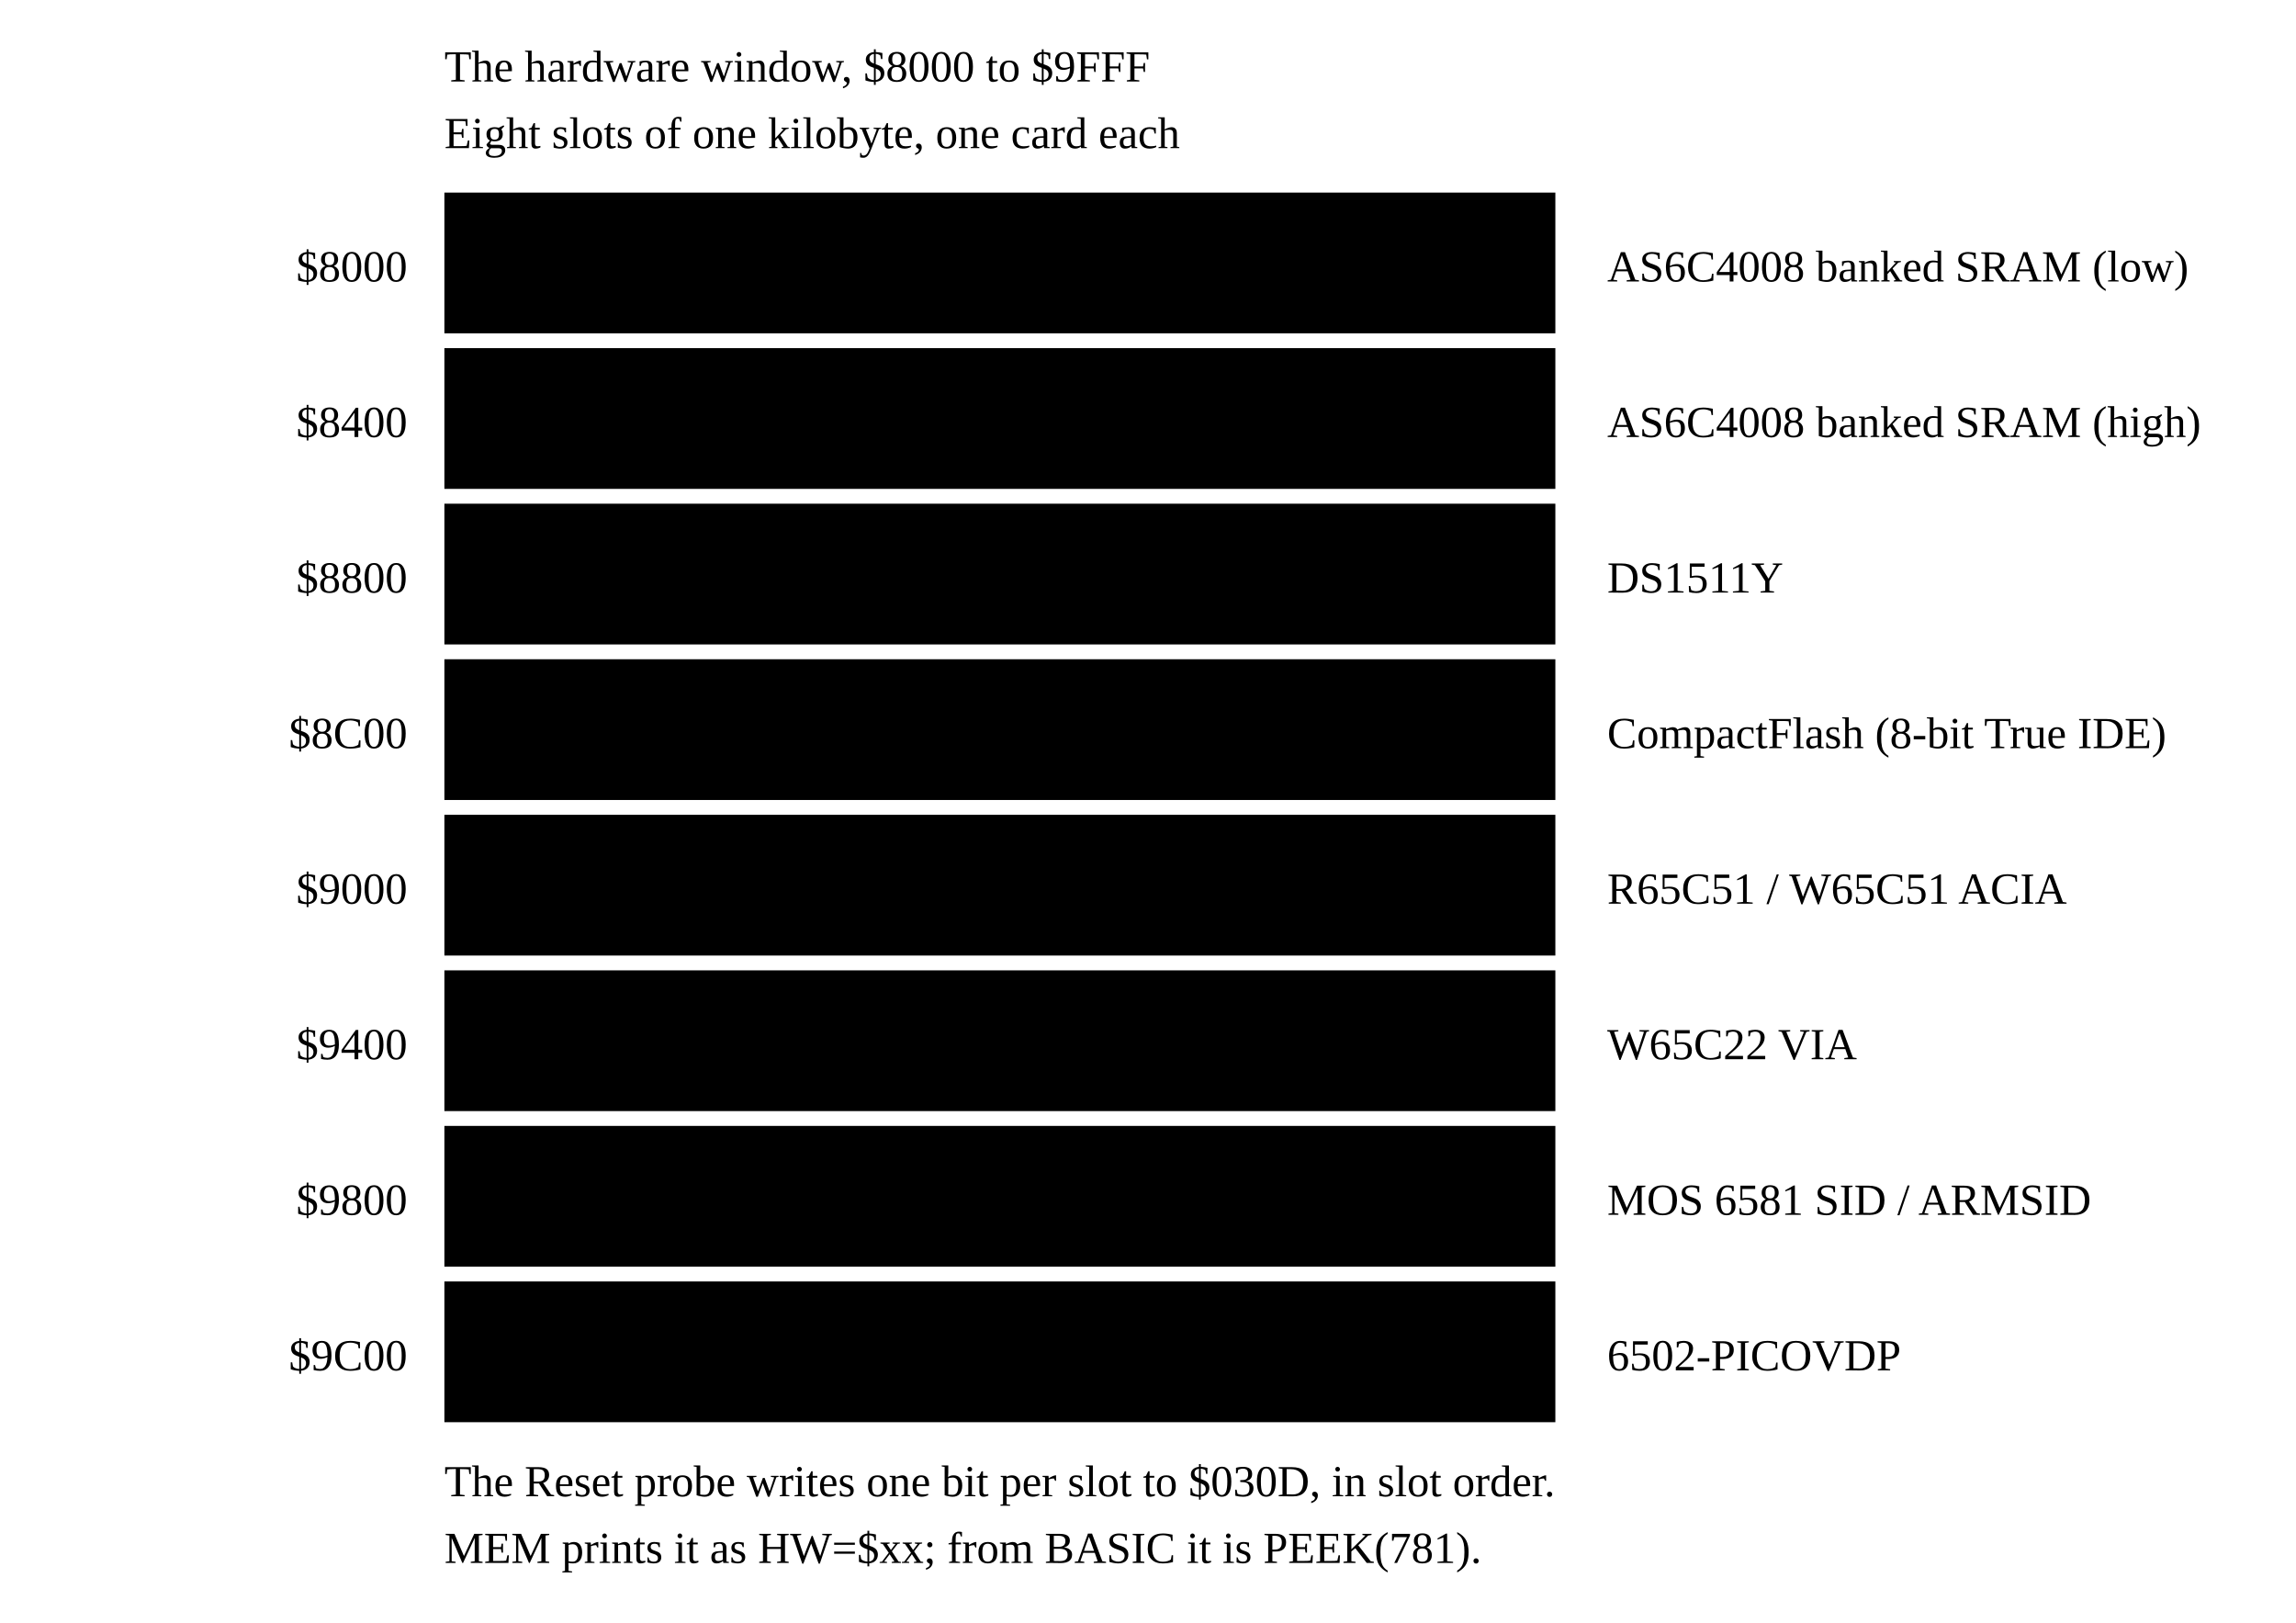
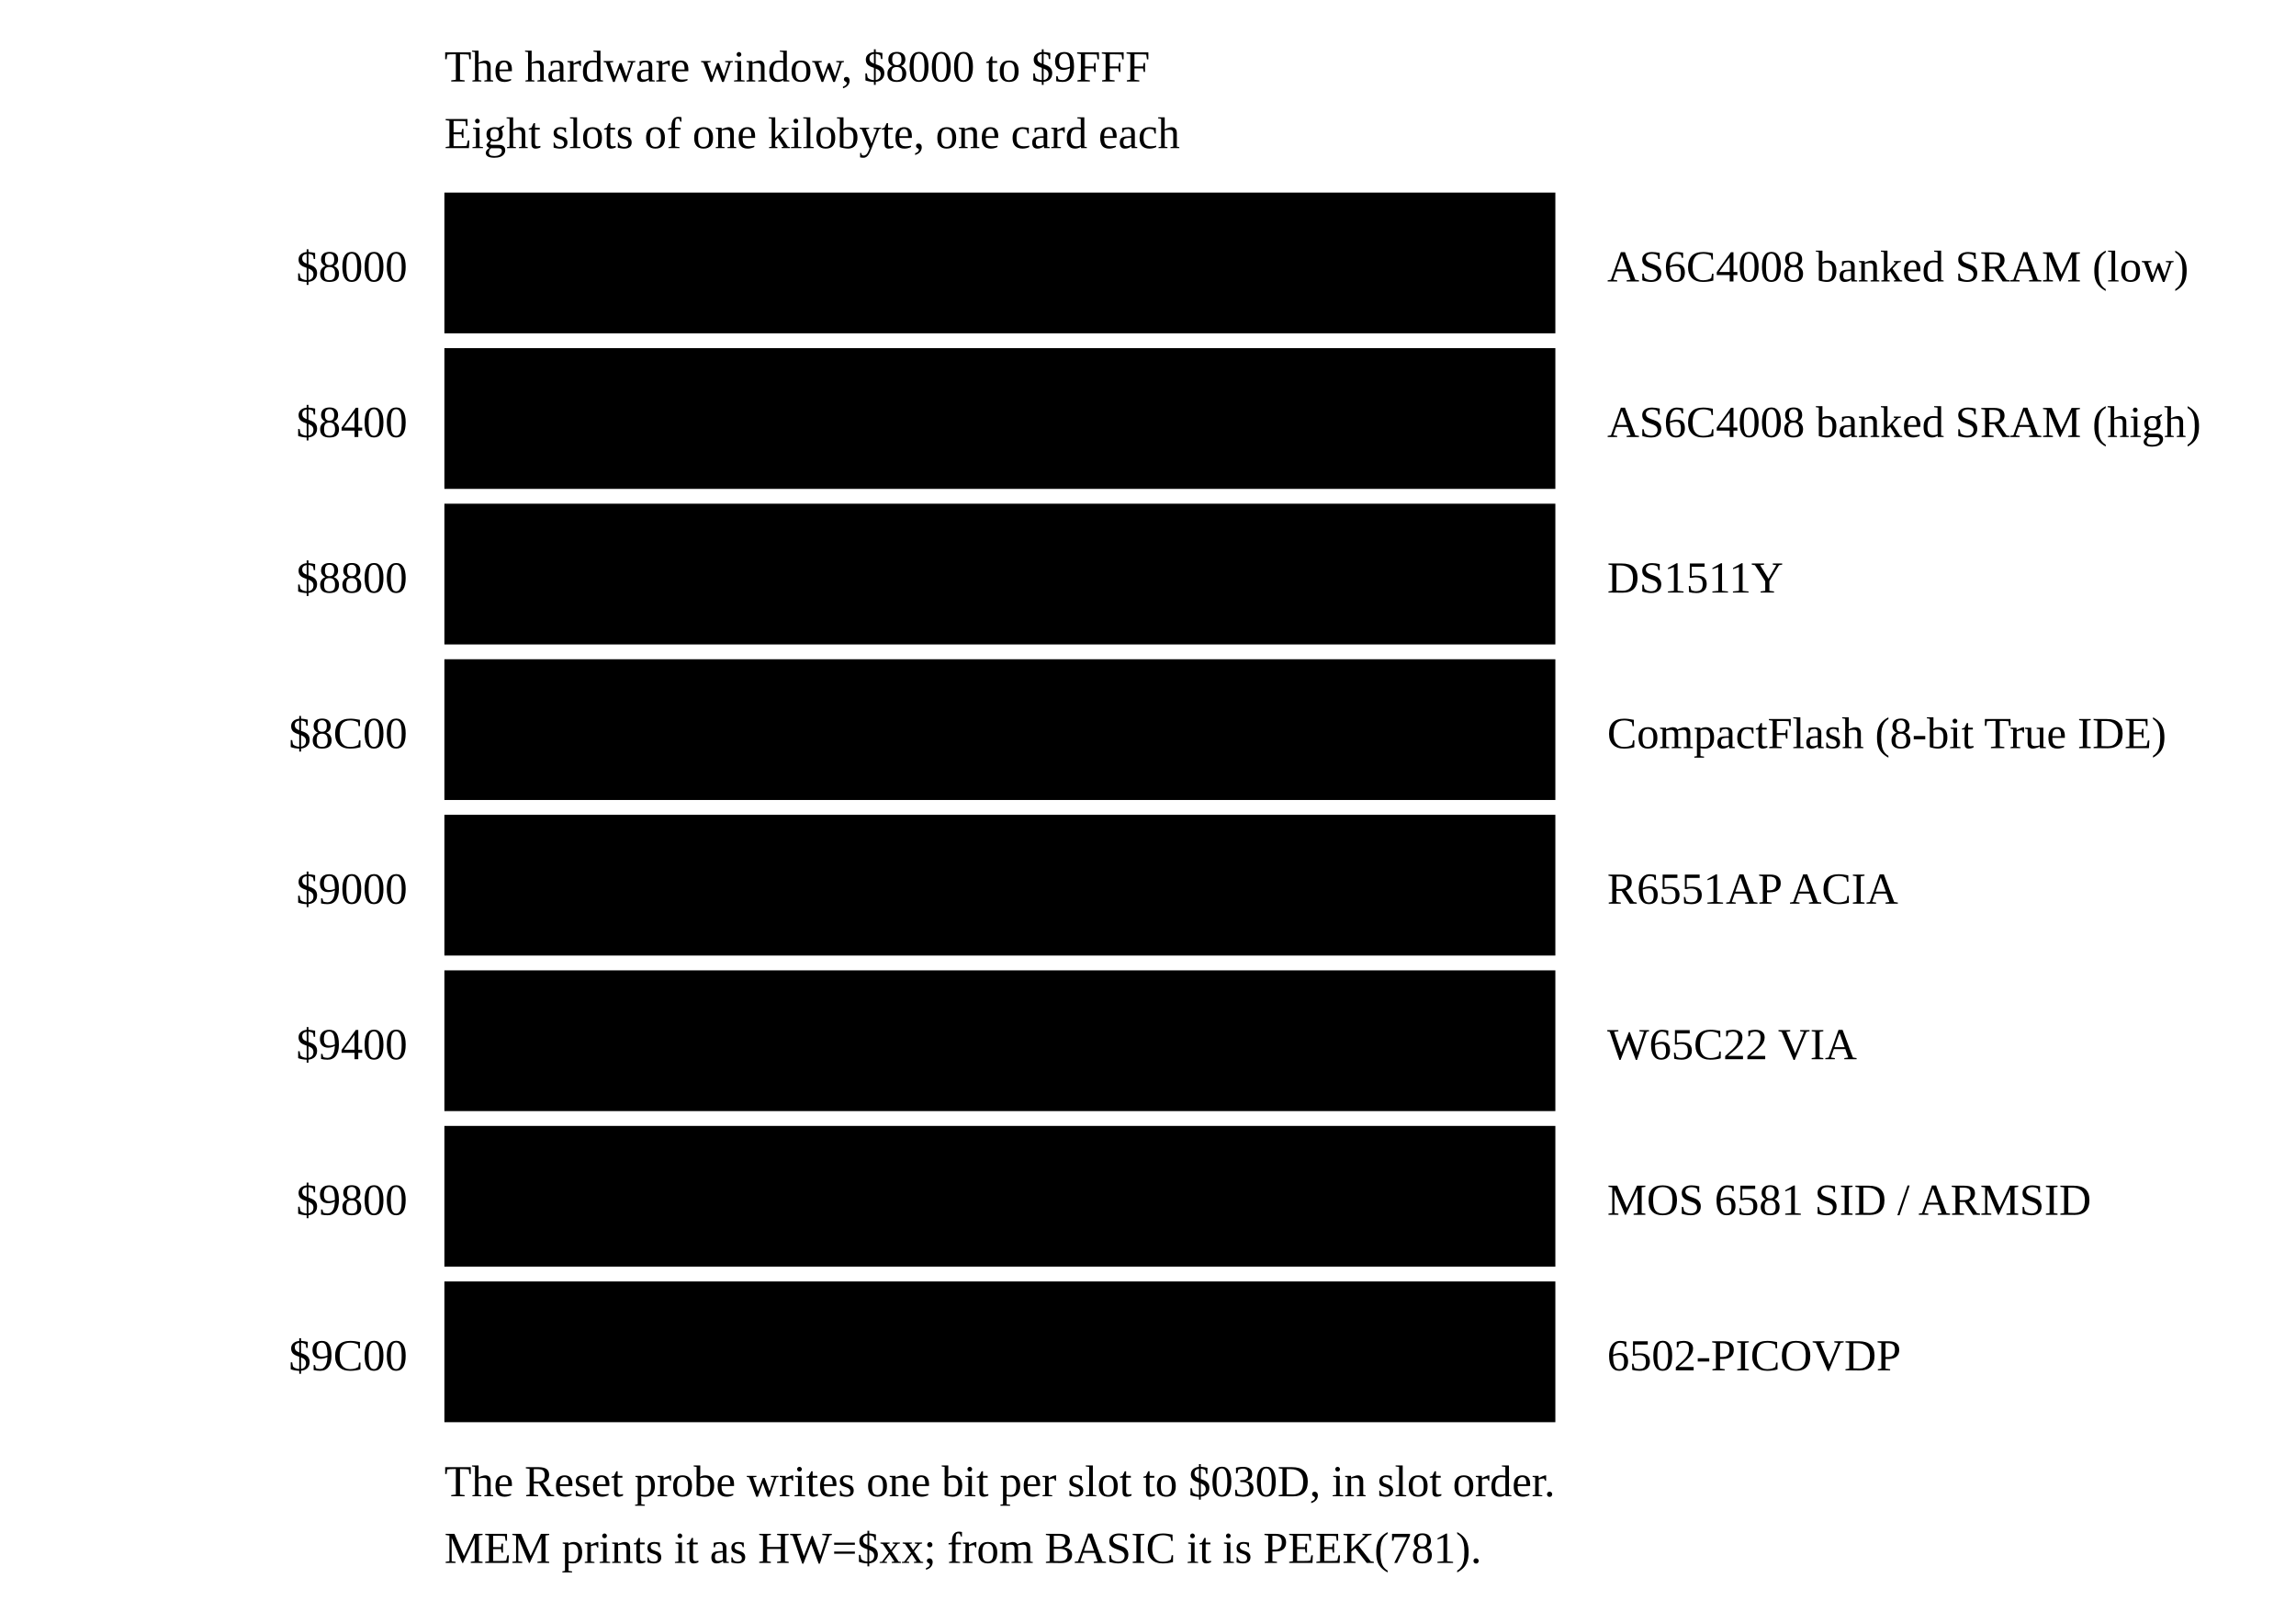
<svg xmlns="http://www.w3.org/2000/svg" class="dg" viewBox="0 0 620 438" role="img" aria-label="The eight I/O slots between $8000 and $9FFF" preserveAspectRatio="xMidYMid meet">
  <defs>
    <marker id="dg-arrow" viewBox="0 0 8 8" refX="7" refY="4" markerWidth="7" markerHeight="7" orient="auto-start-reverse">
      <path class="dg-head" d="M0 0 L8 4 L0 8 z" />
    </marker>
  </defs>
  <text class="dg-t" x="120" y="22" text-anchor="start">The hardware window, $8000 to $9FFF</text>
  <text class="dg-n" x="120" y="40" text-anchor="start">Eight slots of one kilobyte, one card each</text>
  <rect class="dg-r" x="120" y="52" width="300" height="38" />
  <text class="dg-a" x="110" y="76" text-anchor="end">$8000</text>
  <rect class="dg-solid" x="128" y="59" width="24" height="24" rx="3" />
  <text class="dg-a dg-inv" x="140" y="76" text-anchor="middle">1</text>
  <text class="dg-t" x="162" y="76" text-anchor="start">RAM Card</text>
  <text class="dg-n" x="434" y="76" text-anchor="start">AS6C4008 banked SRAM (low)</text>
  <rect class="dg-r" x="120" y="94" width="300" height="38" />
  <text class="dg-a" x="110" y="118" text-anchor="end">$8400</text>
  <rect class="dg-solid" x="128" y="101" width="24" height="24" rx="3" />
  <text class="dg-a dg-inv" x="140" y="118" text-anchor="middle">2</text>
  <text class="dg-t" x="162" y="118" text-anchor="start">RAM Card</text>
  <text class="dg-n" x="434" y="118" text-anchor="start">AS6C4008 banked SRAM (high)</text>
  <rect class="dg-r" x="120" y="136" width="300" height="38" />
  <text class="dg-a" x="110" y="160" text-anchor="end">$8800</text>
  <rect class="dg-solid" x="128" y="143" width="24" height="24" rx="3" />
  <text class="dg-a dg-inv" x="140" y="160" text-anchor="middle">3</text>
  <text class="dg-t" x="162" y="160" text-anchor="start">RTC Card</text>
  <text class="dg-n" x="434" y="160" text-anchor="start">DS1511Y</text>
  <rect class="dg-r" x="120" y="178" width="300" height="38" />
  <text class="dg-a" x="110" y="202" text-anchor="end">$8C00</text>
  <rect class="dg-solid" x="128" y="185" width="24" height="24" rx="3" />
  <text class="dg-a dg-inv" x="140" y="202" text-anchor="middle">4</text>
  <text class="dg-t" x="162" y="202" text-anchor="start">Storage Card</text>
  <text class="dg-n" x="434" y="202" text-anchor="start">CompactFlash (8-bit True IDE)</text>
  <rect class="dg-r" x="120" y="220" width="300" height="38" />
  <text class="dg-a" x="110" y="244" text-anchor="end">$9000</text>
  <rect class="dg-solid" x="128" y="227" width="24" height="24" rx="3" />
  <text class="dg-a dg-inv" x="140" y="244" text-anchor="middle">5</text>
  <text class="dg-t" x="162" y="244" text-anchor="start">Serial Card</text>
-   <text class="dg-n" x="434" y="244" text-anchor="start">R65C51 / W65C51 ACIA</text>
+   <text class="dg-n" x="434" y="244" text-anchor="start">R6551AP ACIA</text>
  <rect class="dg-r" x="120" y="262" width="300" height="38" />
  <text class="dg-a" x="110" y="286" text-anchor="end">$9400</text>
  <rect class="dg-solid" x="128" y="269" width="24" height="24" rx="3" />
  <text class="dg-a dg-inv" x="140" y="286" text-anchor="middle">6</text>
  <text class="dg-t" x="162" y="286" text-anchor="start">GPIO Card / Input Board</text>
  <text class="dg-n" x="434" y="286" text-anchor="start">W65C22 VIA</text>
  <rect class="dg-r" x="120" y="304" width="300" height="38" />
  <text class="dg-a" x="110" y="328" text-anchor="end">$9800</text>
  <rect class="dg-solid" x="128" y="311" width="24" height="24" rx="3" />
  <text class="dg-a dg-inv" x="140" y="328" text-anchor="middle">7</text>
  <text class="dg-t" x="162" y="328" text-anchor="start">Sound Card</text>
  <text class="dg-n" x="434" y="328" text-anchor="start">MOS 6581 SID / ARMSID</text>
  <rect class="dg-r" x="120" y="346" width="300" height="38" />
  <text class="dg-a" x="110" y="370" text-anchor="end">$9C00</text>
  <rect class="dg-solid" x="128" y="353" width="24" height="24" rx="3" />
  <text class="dg-a dg-inv" x="140" y="370" text-anchor="middle">8</text>
  <text class="dg-t" x="162" y="370" text-anchor="start">Video Card / VGA Card</text>
  <text class="dg-n" x="434" y="370" text-anchor="start">6502-PICOVDP</text>
  <text class="dg-n" x="120" y="404" text-anchor="start">The Reset probe writes one bit per slot to $030D, in slot order.</text>
  <text class="dg-n" x="120" y="422" text-anchor="start">MEM prints it as HW=$xx; from BASIC it is PEEK(781).</text>
</svg>
